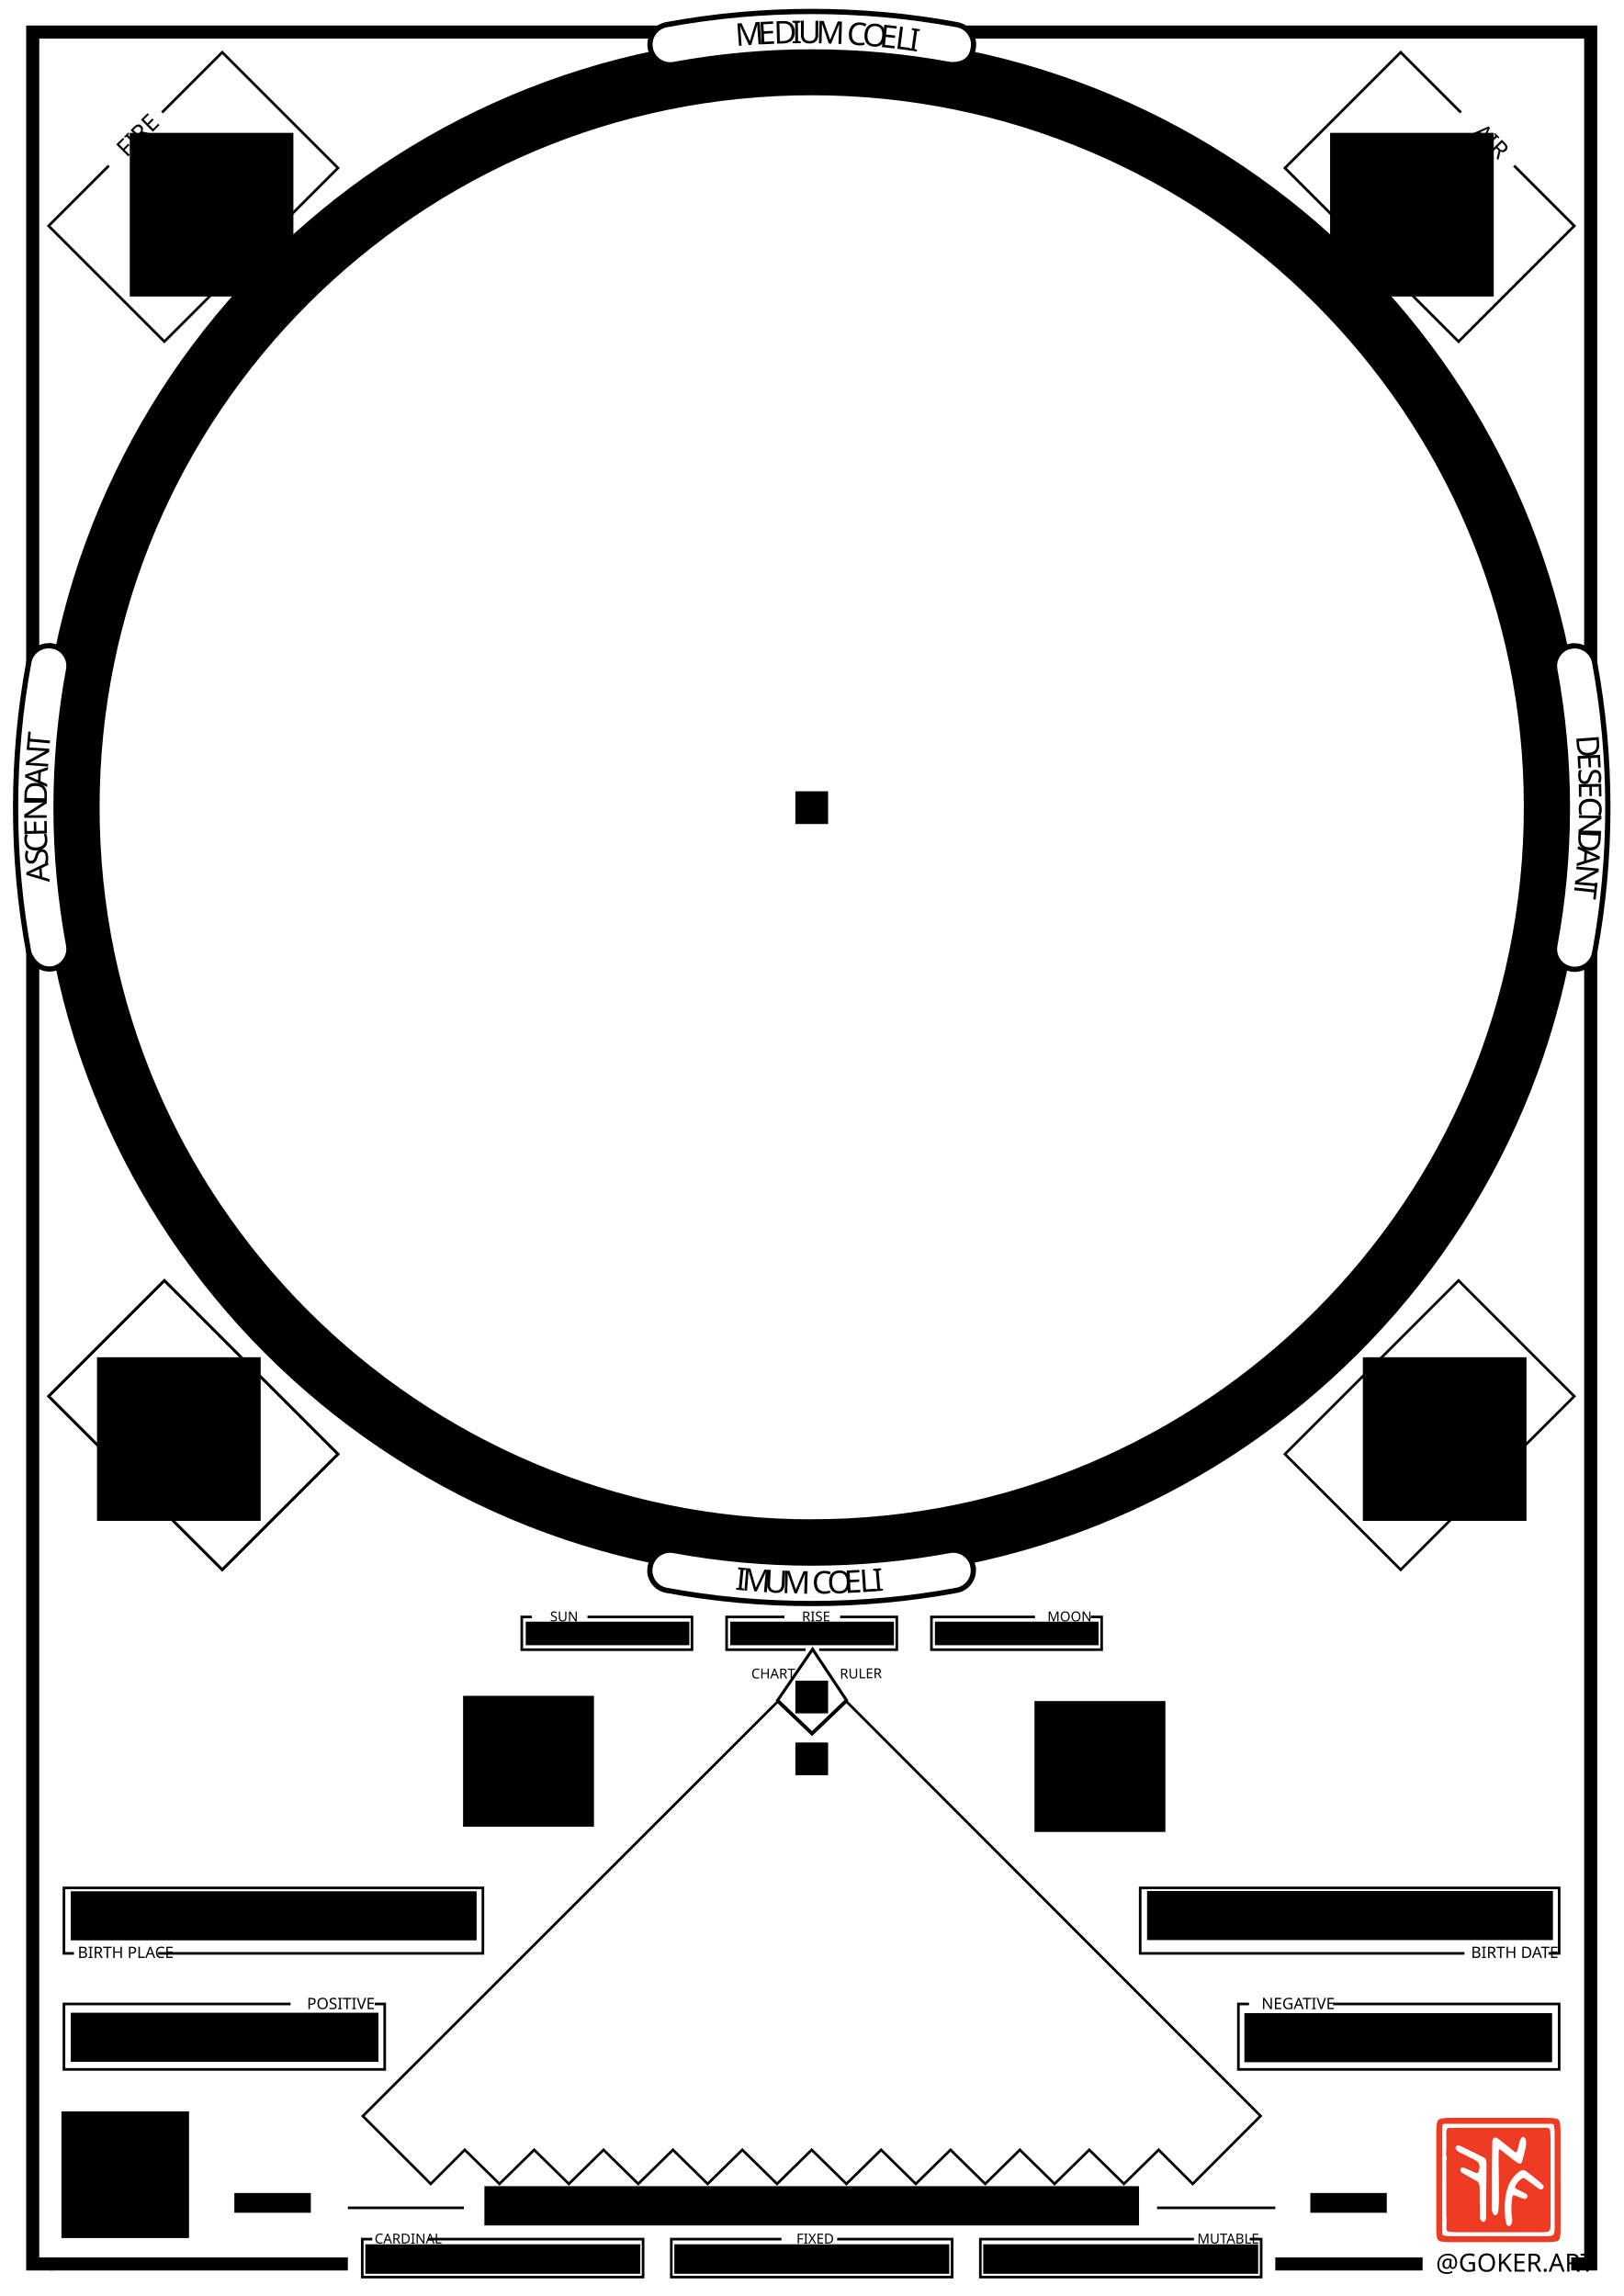
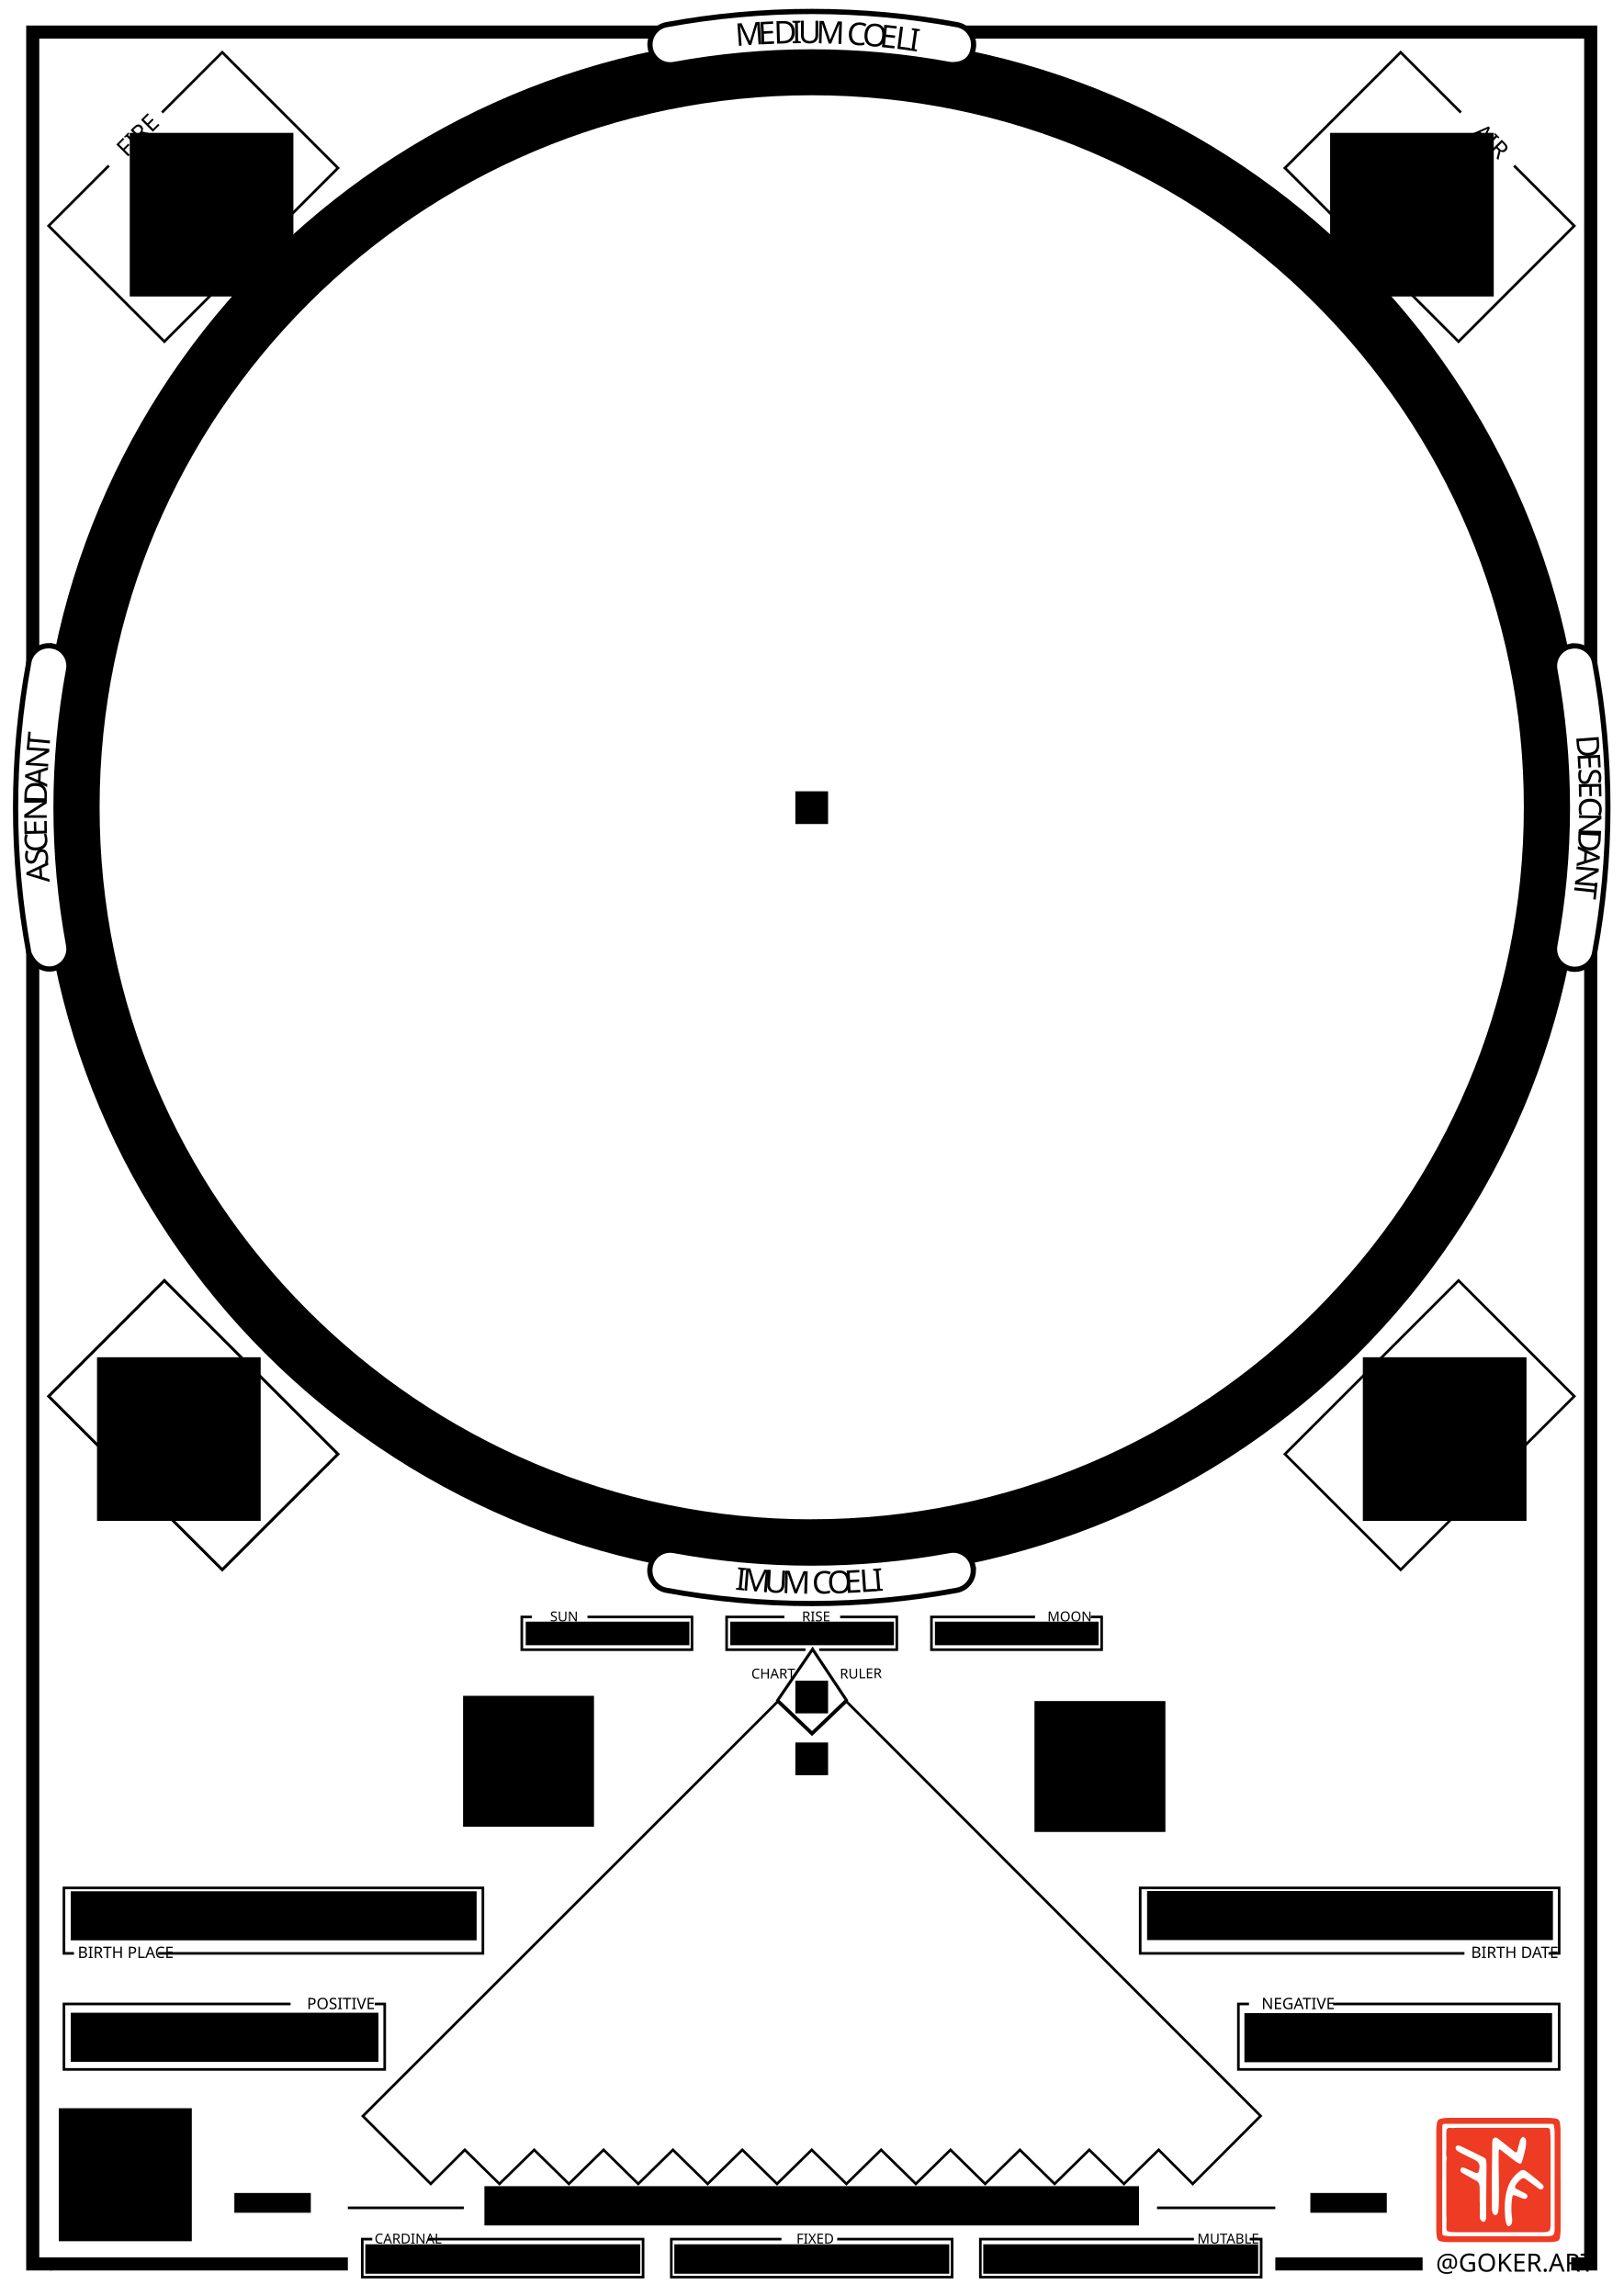
<svg xmlns="http://www.w3.org/2000/svg" id="Layer_1" version="1.1" viewBox="0 0 2480 3508">
  <defs>
    <style>
      .st0 {
        fill: #ee3b24;
      }

      .st1 {
        font-size: 38.5px;
      }

      .st1, .st2, .st3, .st4, .st5, .st6 {
        isolation: isolate;
      }

      .st1, .st2, .st4, .st5, .st6 {
        font-family: GlassAntiqua-Regular, 'Glass Antiqua';
      }

      .st7 {
        stroke-width: 8px;
      }

      .st7, .st8 {
        fill: #fff;
      }

-       .st7, .st9, .st10, .st11 {
+       .st7, .st9, .st10, .st11, .st12 {
        stroke: #000;
        stroke-miterlimit: 10;
      }

      .st2 {
        font-size: 48px;
      }

      .st4 {
        font-size: 21px;
      }

      .st5 {
        font-size: 24px;
      }

      .st9 {
        stroke-width: 4.5px;
      }

-       .st9, .st11 {
+       .st9, .st12 {
        fill: none;
      }

      .st6 {
        font-size: 36px;
      }

      .st10 {
        stroke-width: 3.1px;
      }

      .st11 {
+         stroke-width: 3.2px;
+       }
+ 
+       .st12 {
        stroke-width: 4px;
      }
    </style>
  </defs>
  <g id="data">
    <g id="bg-color">
      <rect class="st8" width="2481.9" height="3509.9" />
    </g>
    <rect id="fire" x="198.2" y="203" width="250" height="250" />
    <rect id="air" x="2031.9" y="203" width="250" height="250" />
    <rect id="earth" x="148.2" y="2073.7" width="250" height="250" />
    <rect id="water" x="2081.9" y="2073.7" width="250" height="250" />
    <rect id="sun-sign" x="803.1" y="2477.7" width="250" height="36" />
    <rect id="rise-sign" x="1115.6" y="2477.7" width="250" height="36" />
    <rect id="moon-sign" x="1428.2" y="2477.7" width="250" height="36" />
    <rect id="birth-place" x="108.1" y="2889.6" width="620" height="75" />
    <rect id="positive" x="108.1" y="3075.2" width="470" height="75" />
    <rect id="birth-date" x="1752.3" y="2889.2" width="620" height="75" />
    <rect id="negative" x="1901" y="3075.8" width="470" height="75" />
    <rect id="name" x="740" y="3340.2" width="1000" height="60" />
    <rect id="moon-sign-svg" x="707.4" y="2591" width="200" height="200" />
    <rect id="sun-sign-svg" x="1580.3" y="2599" width="200" height="200" />
    <rect id="hemisphere" x="440.8" y="3567.6" width="660" height="200" />
    <rect id="mutable" x="558.1" y="3429" width="420" height="45" />
    <rect id="fixed" x="1030.1" y="3429" width="420" height="45" />
    <rect id="cardinal" x="1502" y="3429" width="420" height="45" />
    <rect id="modality" x="1165.4" y="3627" width="660" height="200" />
-     <rect id="qr-code" class="st10" x="95.4" y="3227.5" width="191.8" height="190.4" />
+     <rect id="qr-code" class="st11" x="91.4" y="3222.7" width="200" height="200" />
    <rect id="chart" x="1215" y="1209" width="50" height="50" />
    <rect id="east" x="358" y="3350.6" width="116.8" height="30.2" />
    <rect id="north" x="2001.7" y="3350.6" width="116.8" height="30.2" />
    <rect id="chart-ruler" x="1215" y="2567.8" width="50" height="50" />
    <rect id="aspect" x="1215" y="2662.3" width="50" height="50" />
  </g>
  <g id="static">
    <g class="st3">
      <text class="st1" transform="translate(2193.5 3470.8)">
        <tspan x="0" y="0">@GOKER.ART</tspan>
      </text>
    </g>
    <g id="tamga">
      <path class="st0" d="M2289.6,3410.5h-66.9c-3.7,0-7.4-.4-10.9-1.2-1-.2-2.3-2.4-2.3-3.6-.1-4.9.3-9.8.3-14.7s-.4-3.8-.4-5.7v-82.8c0-1.2.4-2.4.6-3.7.1-.6.5-1.3.3-1.8-2-4.8-.8-9.6-.8-14.5s-.1-13.7-.1-20.5.2-5.1.5-7.5c.3-2.1,1.8-3.3,4-3.4,1.7,0,3.4.4,5.1.3,2.7,0,5.3-.4,8-.4h135c2.2,0,4.7,0,5.6,2.7.4,1.3.5,2.8.6,4.3.2,4.3.5,8.7.5,13v127.8c0,2.2-.2,4.5-.6,6.7-.5,2.4-2.1,4-4.4,4.4-2.1.4-4.3.6-6.4.6h-67.7ZM2289.9,3285.2c0-1,1.2-1.6,2-.9,4.3,3.3,14.9,11.7,20.3,15.9,2.4,1.8,4.8,3.6,7.5,5,2.6,1.3,4.5.5,5.3-2.2,2.1-6.9,4-13.8,5.4-20.8.8-4.2,1.5-9.2.5-13,0-1.3-1.6-2.8-2.8-3.8-1.4-1.1-3-.4-3.9,1-1,1.5-2,3.2-2.5,4.9-1.4,5-2.5,10.2-3.9,15.2-.5,2-2.3,2.6-3.9,1.3-5.6-4.3-11-8.8-16.5-13.2-3.4-2.7-6.6-5.5-10.2-7.9-2.7-1.8-5.9-.5-6.9,2.5-.4,1.3-.7,2.8-.7,4.2-.2,15.7-.5,31.4-.6,47.1v54.9c0,2.2.8,4.6,1.8,6.6,1.8,3.5,4.8,3.1,7-.1,3.5-5.3,1.5-60.7,1.5-80.4s.2-12.2.3-16.3h.3,0ZM2260.6,3365v21.3c0,1.6,0,3.5.7,4.7.9,1.5,2.5,3,4.1,3.6,2.4.8,3.4-1.4,4.2-3.3.5-1.1.7-2.4.7-3.6v-16.8c0-9,.5-54.6.5-63.7s-1.5-9.6-6.3-12c-11.1-5.6-22.2-11-33.4-16.3-1.4-.7-3.3-1.1-4.8-.8-1.1.2-2.7,2.1-2.7,2.9,0,3,1.4,4.3,2.9,5.4,3.6,2.5,7.6,4.3,11.5,6.3,4.5,2.3,9.2,4.4,13.7,6.7,2.3,1.2,4.9,2.6,6.4,4.6,3.5,4.7,2,10,.4,15-.2.7-2.5,1.3-3.6,1-2.8-.8-16.6-7.8-20.1-8.3-2.5-.4-3.6,1.2-3.7,3.8-.2,3.5,2.6,4.6,4.9,5.7,5.3,2.7,12.3,7.4,17.7,9.9,2.9,1.3,5.3,3.2,6,6.5.4,1.9.7,3.9.7,5.9v21.6h.2ZM2298.6,3373.9c.3,5,.3,9.9.8,14.9.3,3.1,1,6.2,1.9,9.1.6,1.8,2,3.9,4.3,3.2,1.4-.5,2.9-2,3.5-3.5,2.2-5.4.2-10.9-.1-16.3-.5-7.9-.1-17.3,1.3-25.1.4-2.2,1.5-2.3,3-2,3.6.8,13.5,5.3,15,5.4,2.3.3,4.2-.7,4.9-2.9.7-2.4-.6-4.2-2.8-5.3-4.6-2.4-9.2-4.7-13.8-7-2.3-1.2-2.8-3.5-1.4-5.6,2.5-4,5-6.6,8-9.1s4.8-2.3,7.5-.3c6.7,4.9,13.4,9.8,20.1,14.7,2.3,1.7,4.7,1.5,6.2-.2,1.6-1.7,1.6-3.9-.6-6.1s-6-5.6-9.2-8.1c-5-4.1-10-8.1-15.2-11.9-4.4-3.2-6.9-3.1-11.1.1-8.2,6.3-14.3,14.3-17.6,24.2-3.4,10.3-4.8,20.9-4.6,31.8h0Z" />
      <path class="st0" d="M2384,3328.9v77.8c0,3.8-.4,7.6-.9,11.4-.6,4.2-2.5,6.1-6.8,6.7-3.6.5-7.2.9-10.9.9h-152.7c-3.6,0-7.3-.4-10.9-.9-4-.6-6.2-2.7-6.8-6.7-.5-3.6-.9-7.2-.9-10.9v-152.4c0-3.5.4-7.1.9-10.6.6-4.4,2.9-6.7,7.2-7.4,3.6-.6,7.2-1,10.9-1h152.4c3.5,0,7.1.4,10.6.9,4.2.6,6.3,2.7,6.9,6.9.5,3.7.9,7.4.9,11.1v74.2h.1ZM2203.1,3330.3v71.3c0,3.5,0,6.9.1,10.4,0,2,.5,3.5,2.9,3.7,2.8.2,5.6,1,8.3,1h149.1c2.4,0,5-.2,7.3-.9,1.3-.4,2.8-1.9,3.2-3.2.7-2.5.9-5.2.9-7.8v-148c0-3-.8-5.9-1-8.9-.2-2.4-1.7-2.9-3.7-2.9-3.5,0-6.9-.1-10.4-.1h-143.6c-3.2,0-6.4,0-9.6.1-2.2,0-3.3,1.2-3.3,3.3,0,3.3-.1,6.6-.1,9.8v72.1h0Z" />
    </g>
    <rect x="76.6" y="3449" width="454.8" height="20" />
    <rect x="1948.2" y="3449" width="225" height="20" />
    <polygon points="40 39 40 3469 79.6 3469 79.6 3449 60 3449 60 59 2420 59 2420 3449 2400.2 3449 2400.2 3469 2440 3469 2440 39 40 39" />
    <path class="st10" d="M1240,54.5C588.9,54.5,61.1,582.3,61.1,1233.4s527.8,1178.9,1178.9,1178.9,1178.9-527.8,1178.9-1178.9S1891.1,54.5,1240,54.5ZM1240,2322.9c-601.7,0-1089.4-487.7-1089.4-1089.4S638.3,144,1240,144s1089.4,487.7,1089.4,1089.4-487.7,1089.4-1089.4,1089.4h0Z" />
-     <polygon class="st11" points="1293 2599.6 1240.5 2649.7 1188 2599.8 554.3 3233.1 658 3336.7 710 3284.7 763 3336.7 816 3284.7 869 3336.7 922 3284.7 975 3336.7 1028 3284.7 1081 3336.7 1134 3284.7 1187 3336.7 1240 3284.7 1293 3336.7 1346 3284.7 1399 3336.7 1452 3284.7 1505 3336.7 1558 3284.7 1611 3336.7 1664 3284.7 1717 3336.7 1770 3284.7 1822 3336.7 1925.7 3232.9 1293 2599.6" />
-     <g>
-       <polyline class="st11" points="113 2984.5 97.7 2984.5 97.7 2884.5 737.7 2884.5 737.7 2984.5 241.5 2984.5" />
+     <polygon class="st12" points="1293 2599.6 1240.5 2649.7 1188 2599.8 554.3 3233.1 658 3336.7 710 3284.7 763 3336.7 816 3284.7 869 3336.7 922 3284.7 975 3336.7 1028 3284.7 1081 3336.7 1134 3284.7 1187 3336.7 1240 3284.7 1293 3336.7 1346 3284.7 1399 3336.7 1452 3284.7 1505 3336.7 1558 3284.7 1611 3336.7 1664 3284.7 1717 3336.7 1770 3284.7 1822 3336.7 1925.7 3232.9 1293 2599.6" />
+     <g>
+       <polyline class="st12" points="113 2984.5 97.7 2984.5 97.7 2884.5 737.7 2884.5 737.7 2984.5 241.5 2984.5" />
      <g class="st3">
        <text class="st5" transform="translate(118.7 2991.5)">
          <tspan x="0" y="0">BIRTH PLACE</tspan>
        </text>
      </g>
    </g>
    <g>
-       <polyline class="st11" points="2237.1 2984.5 1741.8 2984.5 1741.8 2884.5 2381.8 2884.5 2381.8 2984.5 2365.5 2984.5" />
+       <polyline class="st12" points="2237.1 2984.5 1741.8 2984.5 1741.8 2884.5 2381.8 2884.5 2381.8 2984.5 2365.5 2984.5" />
      <g class="st3">
        <text class="st5" transform="translate(2247.2 2991.5)">
          <tspan x="0" y="0">BIRTH DATE</tspan>
        </text>
      </g>
    </g>
    <g>
      <g>
-         <polyline class="st11" points="897.5 2470.5 1057.1 2470.5 1057.1 2520.5 797.1 2520.5 797.1 2470.5 812.4 2470.5" />
+         <polyline class="st12" points="897.5 2470.5 1057.1 2470.5 1057.1 2520.5 797.1 2520.5 797.1 2470.5 812.4 2470.5" />
        <g class="st3">
          <text class="st4" transform="translate(840.3 2477.2)">
            <tspan x="0" y="0">SUN</tspan>
          </text>
        </g>
      </g>
      <g>
-         <polyline class="st11" points="1230.6 2520.5 1110 2520.5 1110 2470.5 1198.3 2470.5" />
-         <polyline class="st11" points="1283.4 2470.5 1370 2470.5 1370 2520.5 1251.4 2520.5" />
+         <polyline class="st12" points="1230.6 2520.5 1110 2520.5 1110 2470.5 1198.3 2470.5" />
+         <polyline class="st12" points="1283.4 2470.5 1370 2470.5 1370 2520.5 1251.4 2520.5" />
        <g class="st3">
          <text class="st4" transform="translate(1225 2477.2)">
            <tspan x="0" y="0">RISE</tspan>
          </text>
        </g>
      </g>
      <g>
-         <polyline class="st11" points="1666.3 2470.5 1682.9 2470.5 1682.9 2520.5 1422.9 2520.5 1422.9 2470.5 1581.1 2470.5" />
+         <polyline class="st12" points="1666.3 2470.5 1682.9 2470.5 1682.9 2520.5 1422.9 2520.5 1422.9 2470.5 1581.1 2470.5" />
        <g class="st3">
          <text class="st4" transform="translate(1600 2477.2)">
            <tspan x="0" y="0">MOON</tspan>
          </text>
        </g>
      </g>
    </g>
    <polygon class="st9" points="1241.3 2519.8 1188 2597.8 1240.5 2647.9 1293 2597.6 1241.3 2519.8" />
    <g class="st3">
      <text class="st4" transform="translate(1147.7 2564.5) rotate(0)">
        <tspan x="0" y="0">CHART</tspan>
      </text>
    </g>
    <g class="st3">
      <text class="st4" transform="translate(1283 2564.7) rotate(-.7)">
        <tspan x="0" y="0">RULER</tspan>
      </text>
    </g>
    <g>
-       <polyline class="st11" points="247.5 171.9 339.5 79.9 516.3 256.7 251.1 521.9 74.3 345.1 166.3 253.1" />
+       <polyline class="st12" points="247.5 171.9 339.5 79.9 516.3 256.7 251.1 521.9 74.3 345.1 166.3 253.1" />
      <g class="st3">
        <text class="st6" transform="translate(193.4 241.4) rotate(-45)">
          <tspan x="0" y="0">FIRE</tspan>
        </text>
      </g>
    </g>
    <g>
-       <polyline class="st11" points="2312.9 253.1 2404.9 345.1 2228.1 521.9 1962.9 256.7 2139.7 79.9 2231.7 171.9" />
+       <polyline class="st12" points="2312.9 253.1 2404.9 345.1 2228.1 521.9 1962.9 256.7 2139.7 79.9 2231.7 171.9" />
      <g class="st3">
        <text class="st6" transform="translate(2248.6 204.3) rotate(45)">
          <tspan x="0" y="0">AIR</tspan>
        </text>
      </g>
    </g>
    <g>
-       <polyline class="st11" points="2231.7 2306.4 2139.7 2398.4 1962.9 2221.7 2228.1 1956.5 2404.9 2133.3 2312.9 2225.2" />
+       <polyline class="st12" points="2231.7 2306.4 2139.7 2398.4 1962.9 2221.7 2228.1 1956.5 2404.9 2133.3 2312.9 2225.2" />
      <g class="st3">
        <text class="st6" transform="translate(2246.3 2309.4) rotate(-45)">
          <tspan x="0" y="0">WATER</tspan>
        </text>
      </g>
    </g>
    <g>
-       <polyline class="st11" points="166.3 2225.3 74.3 2133.3 251.1 1956.5 516.3 2221.7 339.5 2398.4 247.5 2306.5" />
+       <polyline class="st12" points="166.3 2225.3 74.3 2133.3 251.1 1956.5 516.3 2221.7 339.5 2398.4 247.5 2306.5" />
      <g class="st3">
        <text class="st6" transform="translate(166.2 2242.7) rotate(45)">
          <tspan x="0" y="0">EARTH</tspan>
        </text>
      </g>
-       <polyline class="st11" points="166.3 2225.3 74.3 2133.3 251.1 1956.5 516.3 2221.7 339.5 2398.4 247.5 2306.5" />
-     </g>
-     <g>
-       <polyline class="st11" points="572.4 3061.8 587.7 3061.8 587.7 3161.8 97.7 3161.8 97.7 3061.8 443.9 3061.8" />
+       <polyline class="st12" points="166.3 2225.3 74.3 2133.3 251.1 1956.5 516.3 2221.7 339.5 2398.4 247.5 2306.5" />
+     </g>
+     <g>
+       <polyline class="st12" points="572.4 3061.8 587.7 3061.8 587.7 3161.8 97.7 3161.8 97.7 3061.8 443.9 3061.8" />
      <g class="st3">
        <text class="st5" transform="translate(468.9 3069.7)">
          <tspan x="0" y="0">POSITIVE</tspan>
        </text>
      </g>
    </g>
    <g>
-       <polyline class="st11" points="2036.4 3061.8 2381.8 3061.8 2381.8 3161.8 1891.8 3161.8 1891.8 3061.8 1908 3061.8" />
+       <polyline class="st12" points="2036.4 3061.8 2381.8 3061.8 2381.8 3161.8 1891.8 3161.8 1891.8 3061.8 1908 3061.8" />
      <g class="st3">
        <text class="st5" transform="translate(1927.1 3069.7)">
          <tspan x="0" y="0">NEGATIVE</tspan>
        </text>
      </g>
    </g>
    <g>
-       <polyline class="st11" points="653.8 3421.1 982.4 3421.1 982.4 3479.1 553.4 3479.1 553.4 3421.1 568.7 3421.1" />
+       <polyline class="st12" points="653.8 3421.1 982.4 3421.1 982.4 3479.1 553.4 3479.1 553.4 3421.1 568.7 3421.1" />
      <g class="st3">
        <text class="st4" transform="translate(572.2 3427.8)">
          <tspan x="0" y="0">CARDINAL</tspan>
        </text>
      </g>
    </g>
    <g>
-       <polyline class="st11" points="1278.9 3421.1 1454.5 3421.1 1454.5 3479.1 1025.5 3479.1 1025.5 3421.1 1193.8 3421.1" />
+       <polyline class="st12" points="1278.9 3421.1 1454.5 3421.1 1454.5 3479.1 1025.5 3479.1 1025.5 3421.1 1193.8 3421.1" />
      <g class="st3">
        <text class="st4" transform="translate(1216.6 3427.8)">
          <tspan x="0" y="0">FIXED</tspan>
        </text>
      </g>
    </g>
    <g>
-       <polyline class="st11" points="1909 3421.1 1926.6 3421.1 1926.6 3479.1 1497.6 3479.1 1497.6 3421.1 1823.9 3421.1" />
+       <polyline class="st12" points="1909 3421.1 1926.6 3421.1 1926.6 3479.1 1497.6 3479.1 1497.6 3421.1 1823.9 3421.1" />
      <g class="st3">
        <text class="st4" transform="translate(1829 3427.8)">
          <tspan x="0" y="0">MUTABLE</tspan>
        </text>
      </g>
    </g>
-     <line class="st11" x1="1767.5" y1="3373.3" x2="1948.2" y2="3373.3" />
-     <line class="st11" x1="531.4" y1="3373.3" x2="708.6" y2="3373.3" />
+     <line class="st12" x1="1767.5" y1="3373.3" x2="1948.2" y2="3373.3" />
+     <line class="st12" x1="531.4" y1="3373.3" x2="708.6" y2="3373.3" />
    <g>
      <g>
        <path class="st7" d="M1240,17.5c-75.7,0-149.9,6.9-221.8,20.2-17.1,3.2-28.2,19.8-24.6,36.8h0c3.5,16.4,19.4,27,35.9,24,68.3-12.6,138.6-19.2,210.6-19.2s142.3,6.6,210.6,19.2c0,0,31.3,4.6,35.9-24h0c3.6-17-7.5-33.7-24.6-36.8-71.9-13.3-146-20.2-221.8-20.2h-.2Z" />
        <path class="st7" d="M1486.4,2393c-3.5-16.4-19.4-27-35.9-24-68.3,12.6-138.6,19.2-210.6,19.2s-142.3-6.6-210.6-19.2c-16.5-3-32.4,7.6-35.9,24h0c-3.6,17,7.5,33.7,24.6,36.8,71.9,13.3,146,20.2,221.8,20.2s149.9-6.9,221.8-20.2c17.1-3.2,28.2-19.8,24.6-36.8h.2Z" />
        <path class="st7" d="M80.8,987.3h0c-17-3.6-33.7,7.5-36.8,24.6-13.3,71.9-20.2,146-20.2,221.8s6.9,149.9,20.2,221.8c0,0,9.6,28.9,36.8,24.6h0c16.4-3.5,27-19.4,24-35.9-12.6-68.3-19.2-138.6-19.2-210.6s6.6-142.3,19.2-210.6c3-16.5-7.6-32.4-24-35.9v.2Z" />
        <path class="st7" d="M2399.2,987.3h0c-16.4,3.5-27,19.4-24,35.9,12.6,68.3,19.2,138.6,19.2,210.6s-6.6,142.3-19.2,210.6c-3,16.5,7.6,32.4,24,35.9h0c17,3.6,33.7-7.5,36.8-24.6,13.3-71.9,20.2-146,20.2-221.8s-6.9-149.9-20.2-221.8c-3.2-17.1-19.8-28.2-36.8-24.6v-.2Z" />
      </g>
      <g class="st3">
        <text class="st2" transform="translate(1122.4 2428.6) rotate(5.7)">
          <tspan x="0" y="0">I</tspan>
        </text>
        <text class="st2" transform="translate(1132.6 2429.7) rotate(4.6)">
          <tspan x="0" y="0">M</tspan>
        </text>
        <text class="st2" transform="translate(1167 2432.4) rotate(3.1)">
          <tspan x="0" y="0">U</tspan>
        </text>
        <text class="st2" transform="translate(1194 2433.9) rotate(1.6)">
          <tspan x="0" y="0">M</tspan>
        </text>
        <text class="st2" transform="translate(1228.5 2434.8) rotate(.5)">
          <tspan x="0" y="0"> </tspan>
        </text>
        <text class="st2" transform="translate(1240.5 2434.9) rotate(-.4)">
          <tspan x="0" y="0">C</tspan>
        </text>
        <text class="st2" transform="translate(1264.1 2434.8) rotate(-1.6)">
          <tspan x="0" y="0">O</tspan>
        </text>
        <text class="st2" transform="translate(1290.5 2434) rotate(-2.8)">
          <tspan x="0" y="0">E</tspan>
        </text>
        <text class="st2" transform="translate(1314.2 2432.8) rotate(-3.9)">
          <tspan x="0" y="0">L</tspan>
        </text>
        <text class="st2" transform="translate(1334.5 2431.4) rotate(-4.6)">
          <tspan x="0" y="0">I</tspan>
        </text>
      </g>
      <g class="st3">
        <text class="st2" transform="translate(1124.3 70.4) rotate(-4.2)">
          <tspan x="0" y="0">M</tspan>
        </text>
        <text class="st2" transform="translate(1158.8 68) rotate(-2.8)">
          <tspan x="0" y="0">E</tspan>
        </text>
        <text class="st2" transform="translate(1182.5 66.8) rotate(-1.6)">
          <tspan x="0" y="0">D</tspan>
        </text>
        <text class="st2" transform="translate(1209 66.1) rotate(-.7)">
          <tspan x="0" y="0">I</tspan>
        </text>
        <text class="st2" transform="translate(1219.2 65.9) rotate(.2)">
          <tspan x="0" y="0">U</tspan>
        </text>
        <text class="st2" transform="translate(1246.3 66) rotate(1.7)">
          <tspan x="0" y="0">M</tspan>
        </text>
        <text class="st2" transform="translate(1280.8 67.1) rotate(2.8)">
          <tspan x="0" y="0"> </tspan>
        </text>
        <text class="st2" transform="translate(1292.8 67.7) rotate(3.7)">
          <tspan x="0" y="0">C</tspan>
        </text>
        <text class="st2" transform="translate(1316.3 69.2) rotate(4.9)">
          <tspan x="0" y="0">O</tspan>
        </text>
        <text class="st2" transform="translate(1342.6 71.5) rotate(6.1)">
          <tspan x="0" y="0">E</tspan>
        </text>
        <text class="st2" transform="translate(1366.2 74) rotate(7.3)">
          <tspan x="0" y="0">L</tspan>
        </text>
        <text class="st2" transform="translate(1386.4 76.6) rotate(8.1)">
          <tspan x="0" y="0">I</tspan>
        </text>
      </g>
      <g>
        <g class="st3">
          <text class="st2" transform="translate(75.8 1347.5) rotate(-94.4)">
            <tspan x="0" y="0">A</tspan>
          </text>
          <text class="st2" transform="translate(73.8 1320.9) rotate(-93.3)">
            <tspan x="0" y="0">S</tspan>
          </text>
          <text class="st2" transform="translate(72.7 1301.6) rotate(-92.3)">
            <tspan x="0" y="0">C</tspan>
          </text>
          <text class="st2" transform="translate(71.8 1278.1) rotate(-91.1)">
            <tspan x="0" y="0">E</tspan>
          </text>
          <text class="st2" transform="translate(71.3 1254.2) rotate(-89.9)">
            <tspan x="0" y="0">N</tspan>
          </text>
          <text class="st2" transform="translate(71.3 1228.8) rotate(-88.6)">
            <tspan x="0" y="0">D</tspan>
          </text>
          <text class="st2" transform="translate(72 1202.4) rotate(-87.3)">
            <tspan x="0" y="0">A</tspan>
          </text>
          <text class="st2" transform="translate(73.2 1175.8) rotate(-86.1)">
            <tspan x="0" y="0">N</tspan>
          </text>
        </g>
        <text class="st2" transform="translate(75 1146.9) rotate(-84.8)">
          <tspan x="0" y="0">T</tspan>
        </text>
      </g>
      <g class="st3">
        <text class="st2" transform="translate(2407.6 1124.1) rotate(85.6)">
          <tspan x="0" y="0">D</tspan>
        </text>
        <text class="st2" transform="translate(2409.7 1150.5) rotate(86.8)">
          <tspan x="0" y="0">E</tspan>
        </text>
        <text class="st2" transform="translate(2411 1174.3) rotate(87.9)">
          <tspan x="0" y="0">S</tspan>
        </text>
        <text class="st2" transform="translate(2411.7 1193.6) rotate(88.9)">
          <tspan x="0" y="0">E</tspan>
        </text>
        <text class="st2" transform="translate(2412.2 1217.4) rotate(90.1)">
          <tspan x="0" y="0">C</tspan>
        </text>
        <text class="st2" transform="translate(2412.2 1241) rotate(91.2)">
          <tspan x="0" y="0">N</tspan>
        </text>
        <text class="st2" transform="translate(2411.6 1266.4) rotate(92.5)">
          <tspan x="0" y="0">D</tspan>
        </text>
        <text class="st2" transform="translate(2410.5 1292.8) rotate(93.8)">
          <tspan x="0" y="0">A</tspan>
        </text>
        <text class="st2" transform="translate(2408.7 1319.4) rotate(95.1)">
          <tspan x="0" y="0">N</tspan>
        </text>
        <text class="st2" transform="translate(2406.4 1344.8) rotate(96.2)">
          <tspan x="0" y="0">T</tspan>
        </text>
      </g>
    </g>
  </g>
</svg>
